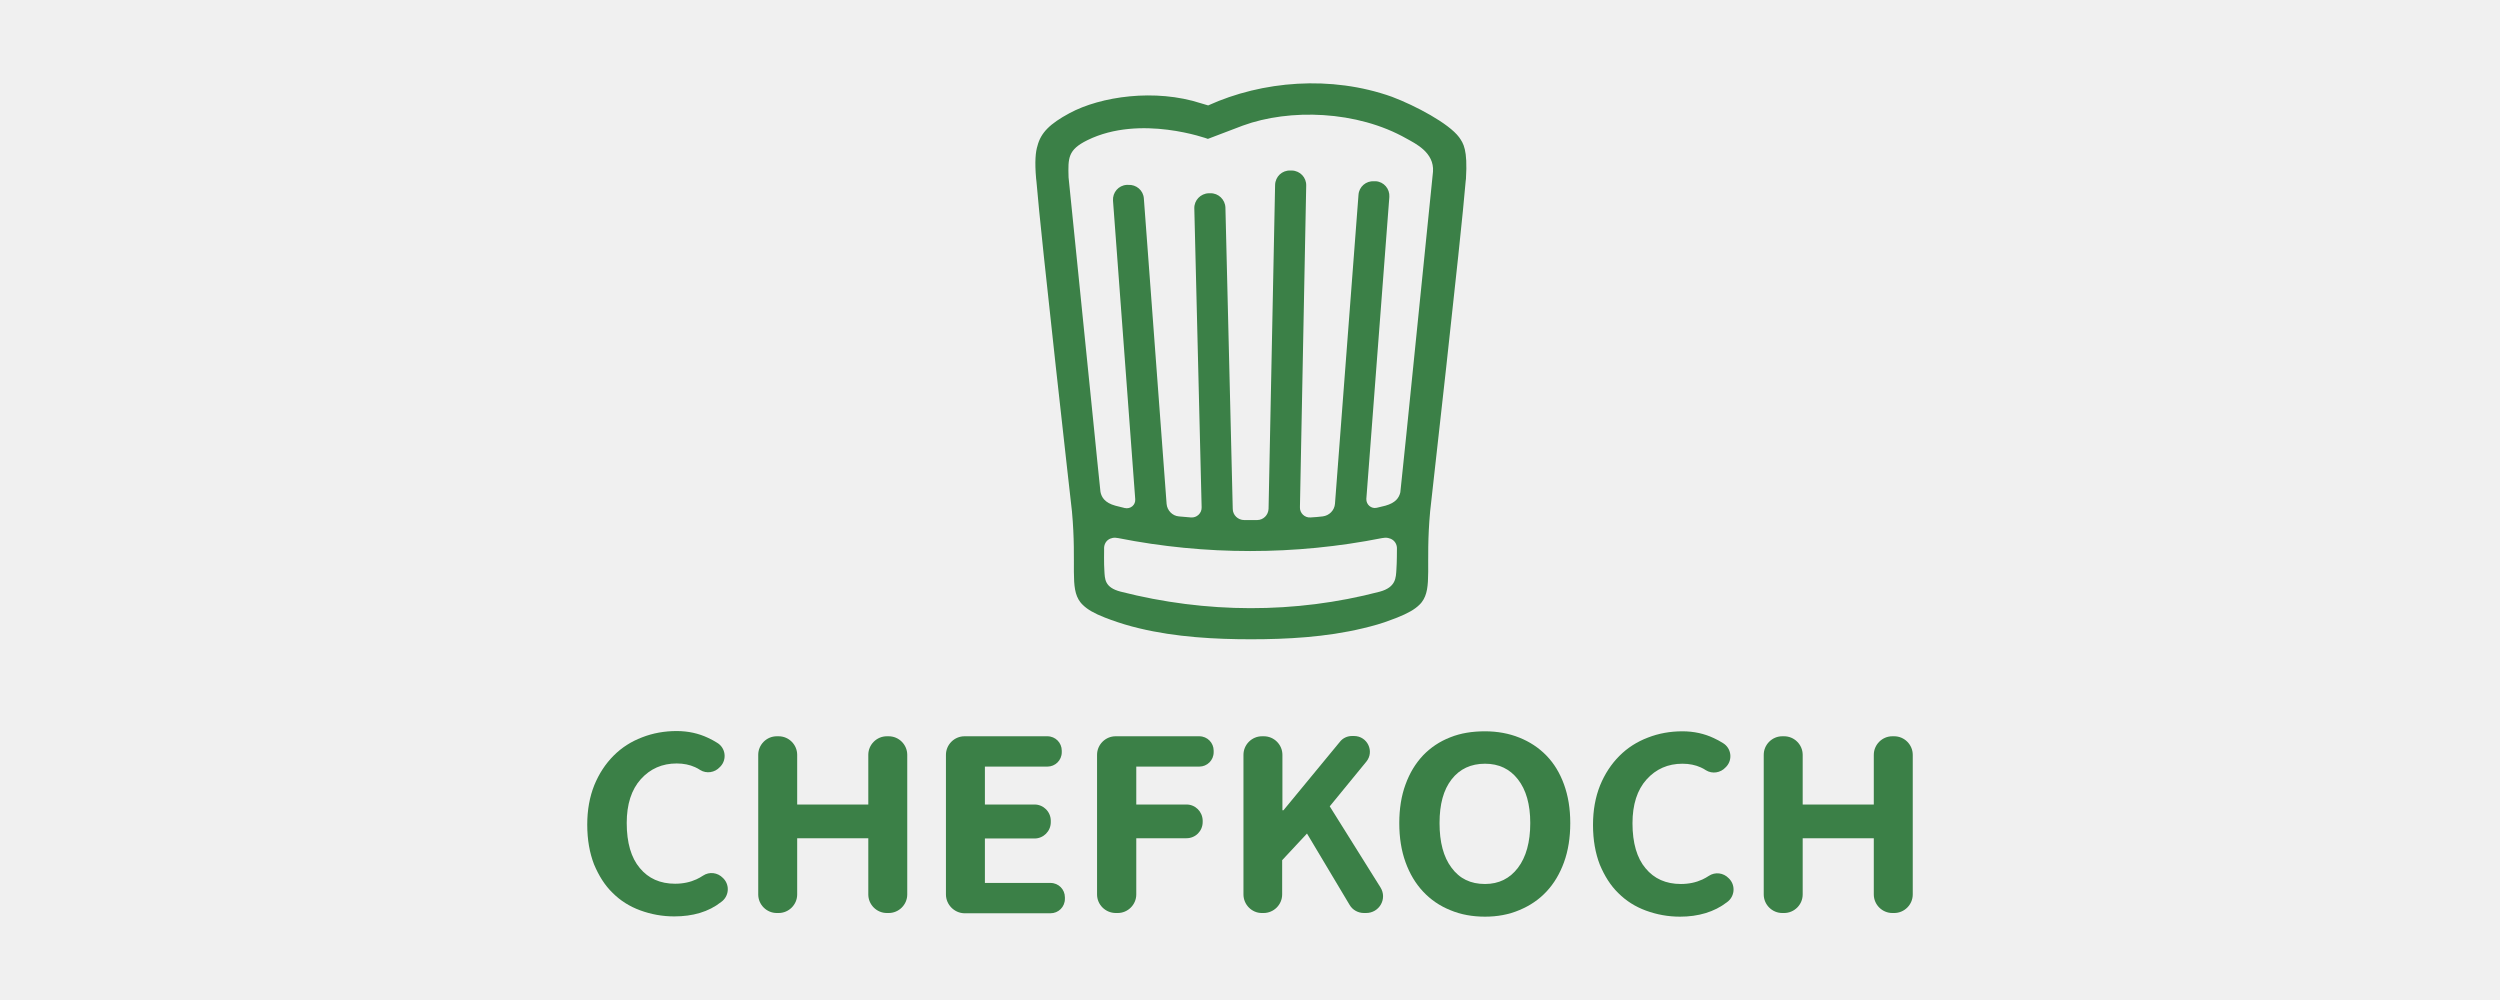
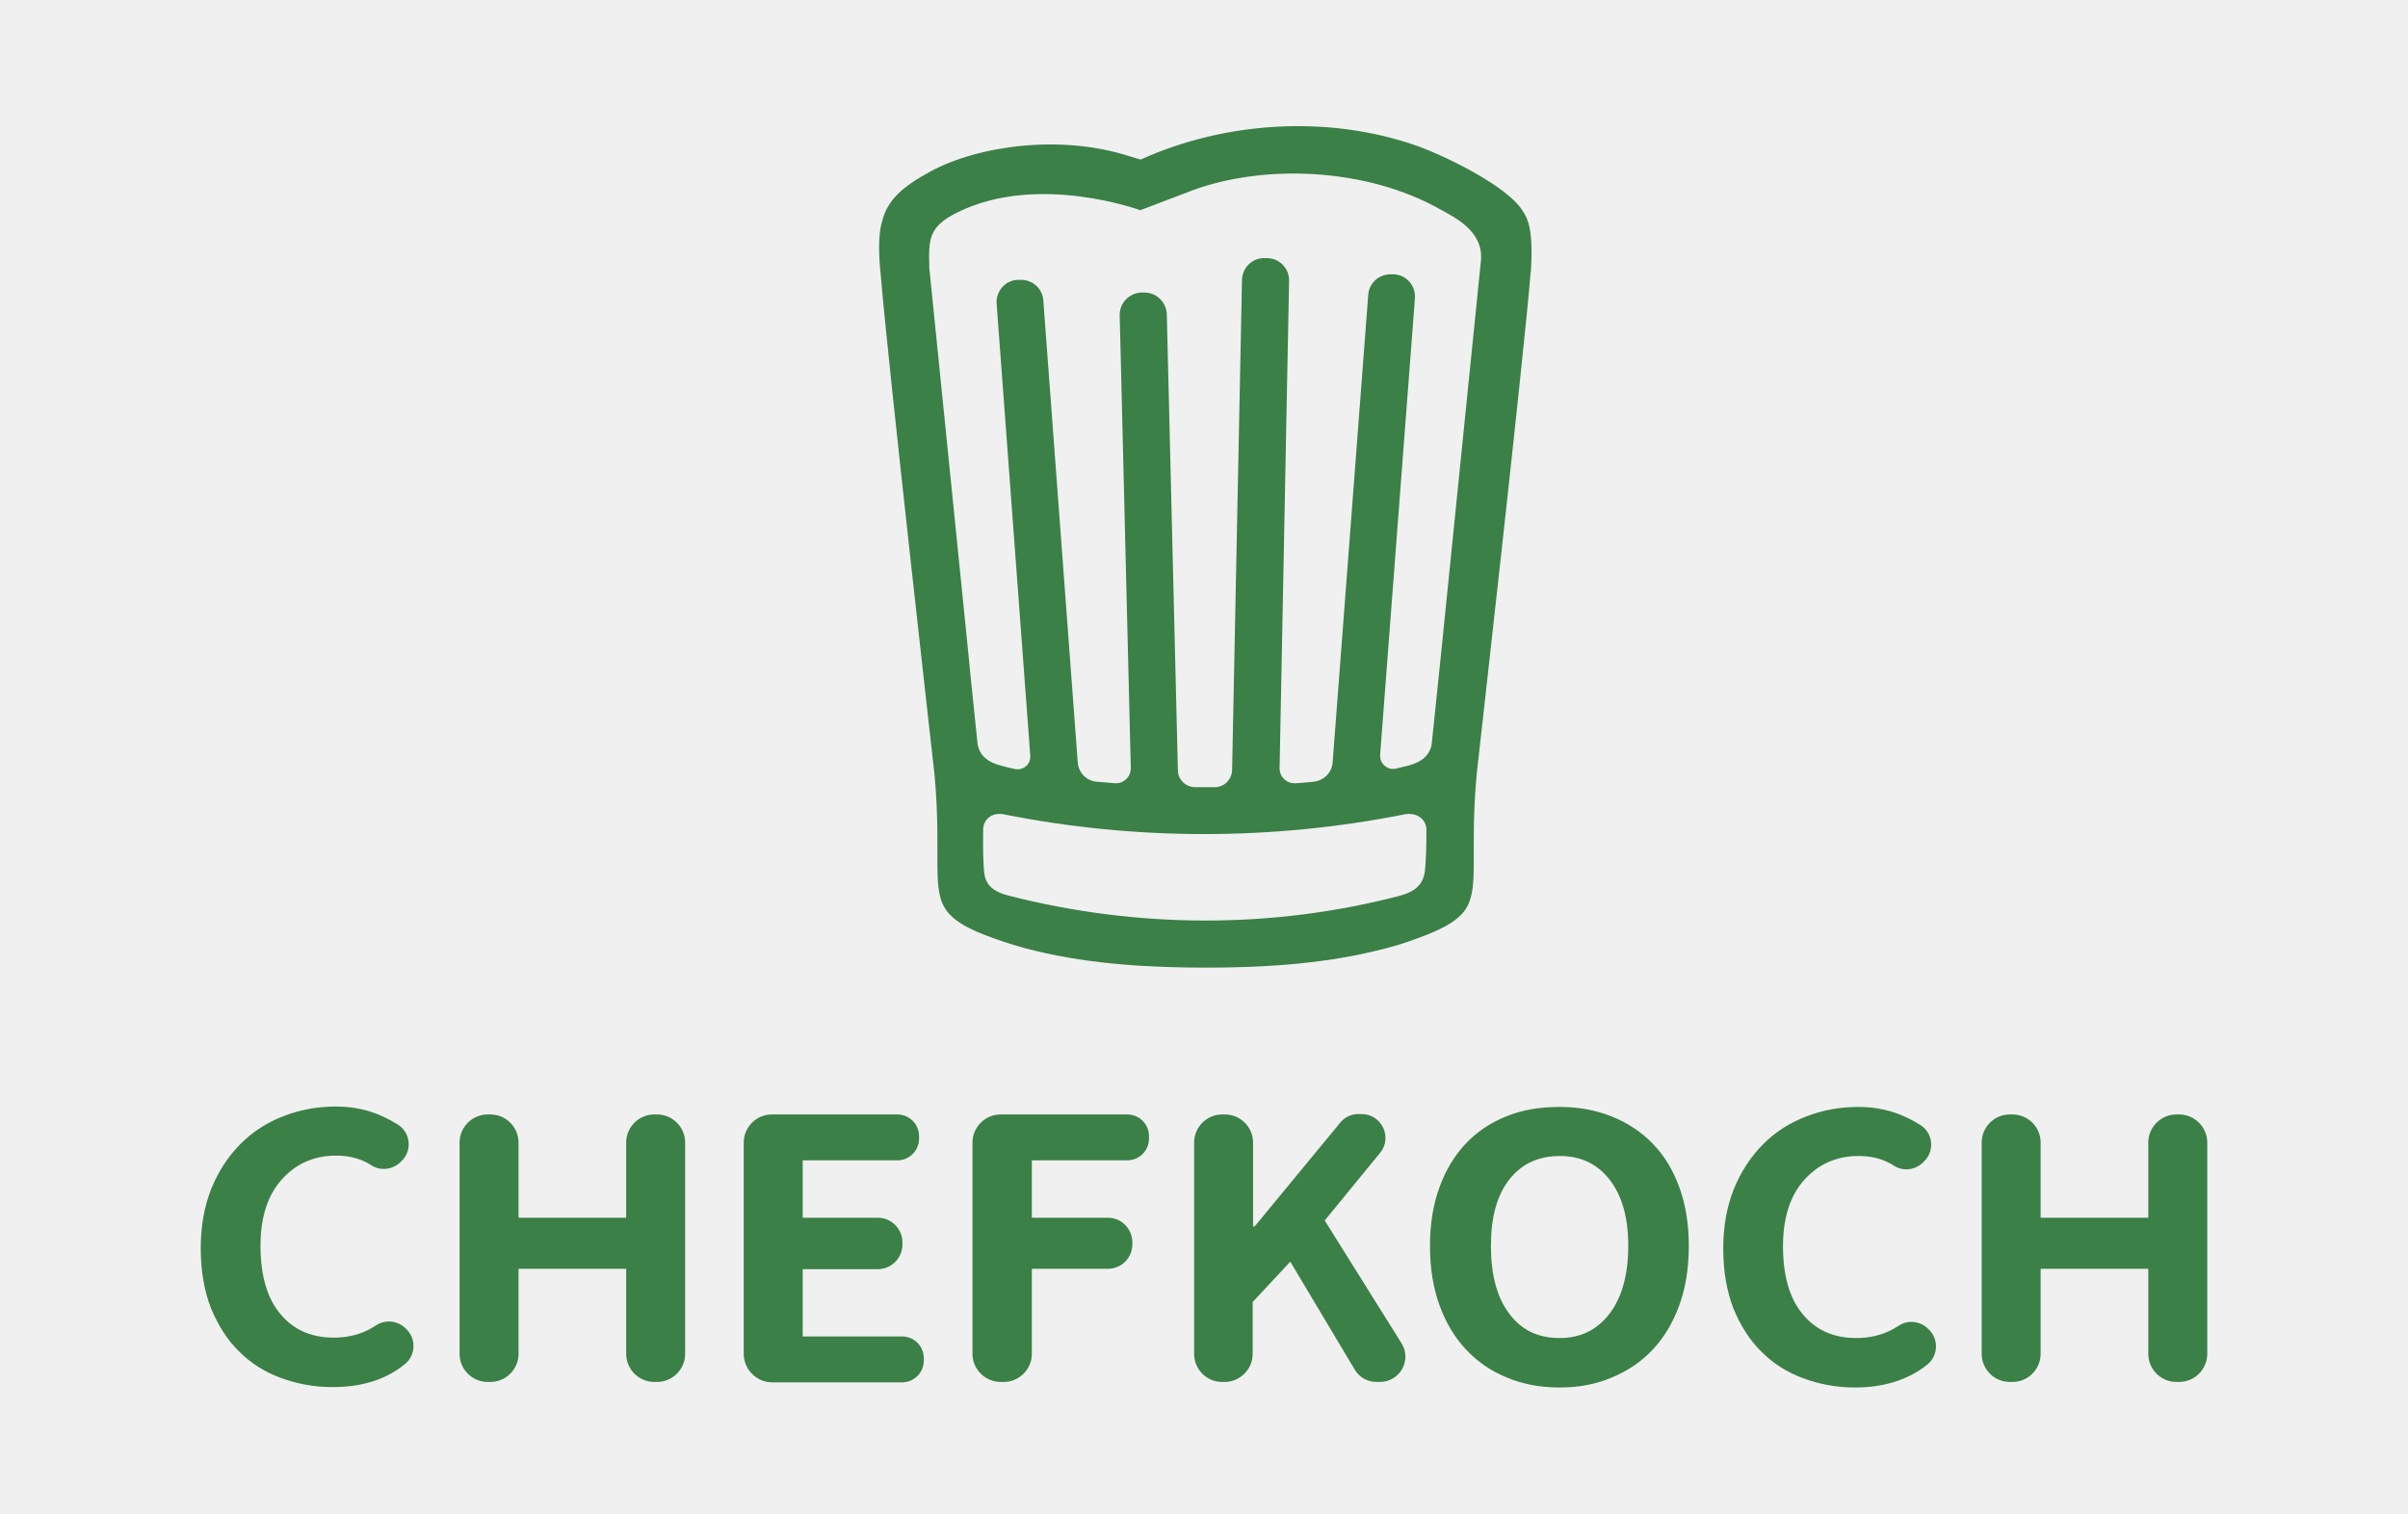
- <svg xmlns="http://www.w3.org/2000/svg" id="Ebene_1" style="enable-background:new 0 0 720 532;" width="250" height="100" viewBox="-118.319 74.779 956.239 382.495" preserveAspectRatio="xMidYMid">
-   <style type="text/css">
- 	.st0{fill:#F3F4F0;}
- 	.st1{fill:#3B8047;}
- 	.st2{fill:#FFFFFF;}
- 	.st3{fill:#A7C6AC;}
- 	.st4{fill:none;}
- 	.st5{display:none;opacity:0.45;fill:#FF6067;}
- </style>
-   <g>
-     <path class="st1" d="M439.8,127.3c-3.9-5.3-16.7-12.1-25.7-15.5c-23.3-8.3-49.6-6.1-70.3,3.3l-2.7-0.8h0   c-17.5-5.7-38.4-2.7-50.4,3.8c-7.4,4-10.9,7.4-12.2,12.5c-0.7,2.2-1.1,5.9-0.5,12.6c0,0.2,0.1,0.5,0.1,0.8   c1.7,21.3,13.6,126.4,13.6,126.4c1.9,20.8-1,29.2,3.2,34.7c0.3,0.4,0.6,0.7,0.9,1c1.8,1.8,4.4,3.3,8.5,4.9c0.8,0.3,1.6,0.6,2.4,0.9   c3.3,1.2,6.9,2.3,10.7,3.2c14.1,3.4,29.1,4.2,42.8,4.2c13.7,0,28.7-0.8,42.8-4.2c3.8-0.9,7.4-1.9,10.7-3.2c0.8-0.3,1.6-0.6,2.4-0.9   c4-1.6,6.7-3.1,8.5-4.9c0.3-0.3,0.6-0.6,0.9-1c4.2-5.5,1.3-13.9,3.2-34.7c0-0.1,11.9-105.2,13.6-126.4c0-0.3,0.1-0.5,0.1-0.8   C443.1,131.9,441.4,129.6,439.8,127.3z M416,284.9c0,0.1,0,5.2-0.2,7.7c-0.2,3.1-0.1,6.8-6.4,8.5c-32.4,8.5-66.5,8.3-99,0   c-6.3-1.6-6.1-4.9-6.3-8c-0.2-2.6-0.1-8.2-0.1-8.2c-0.2-3.1,2.3-5,5.4-4.3c33.3,6.6,67.6,6.6,100.9,0   C413.5,279.9,416.2,281.8,416,284.9z M429.8,140.4L419.6,241l-2.3,22.1c-0.5,2.1-1.8,4-5.7,5.1c-1.1,0.3-2.1,0.5-3.3,0.8   c-2.1,0.5-4.1-1.2-4-3.4l8.8-115.5c0.2-3.1-2.1-5.8-5.2-6l-0.6,0c-3.1-0.2-5.8,2.1-6,5.2l-9,118.2c-0.2,2.5-2.2,4.5-4.7,4.8   c-1.5,0.2-3.1,0.3-4.6,0.4c-2.3,0.2-4.2-1.7-4.1-3.9l2.4-123c0.1-3.1-2.3-5.7-5.5-5.8l-0.6,0c-3.1-0.1-5.7,2.3-5.8,5.5l-2.5,123.9   c-0.1,2.4-2,4.3-4.4,4.3c-1.6,0-3.3,0-4.9,0c-2.4,0-4.4-1.9-4.4-4.3l-2.8-115.2c-0.1-3.1-2.7-5.6-5.8-5.5l-0.6,0   c-3.1,0.1-5.6,2.7-5.5,5.8l2.8,114.3c0.1,2.3-1.9,4.1-4.1,3.9c-1.5-0.1-3.1-0.3-4.6-0.4c-2.5-0.2-4.5-2.3-4.7-4.8l-8.7-116.8   c-0.2-3.1-2.9-5.4-6-5.2l-0.6,0c-3.1,0.2-5.4,2.9-5.2,6l8.5,114.2c0.2,2.2-1.8,3.9-4,3.4c-1.3-0.3-2.5-0.6-3.6-0.9   c-4-1.1-5.3-3.2-5.7-5.3c-0.3-3.1-2.2-21-2.2-21.6c-2.2-21.9-10-98.6-10-98.7h0c-0.2-7.4-0.3-10.5,7.2-14.2   c20.3-10,46.1-0.5,46.1-0.5l13.4-5.1c17.8-6.5,43.6-5.8,62.6,5C423.1,129.7,430.3,133.1,429.8,140.4z" />
-     <g>
-       <path class="st1" d="M139.6,425.3c-4.6,0-8.9-0.8-13-2.3c-4.1-1.5-7.6-3.7-10.6-6.7c-3-2.9-5.3-6.6-7.1-10.9    c-1.7-4.4-2.6-9.4-2.6-15.2c0-5.6,0.9-10.6,2.7-15.1c1.8-4.4,4.3-8.2,7.4-11.3c3.1-3.1,6.7-5.4,10.9-7c4.1-1.6,8.5-2.4,13.2-2.4    c4.4,0,8.4,0.9,12,2.6c1.3,0.6,2.4,1.2,3.5,1.9c3.2,1.9,3.8,6.3,1.3,9l-0.3,0.3c-1.9,2.1-5.1,2.6-7.5,1.1c-0.6-0.4-1.3-0.8-2-1.1    c-2-0.9-4.3-1.4-7-1.4c-5.5,0-10.1,2-13.7,6c-3.6,4-5.4,9.6-5.4,16.8c0,7.5,1.7,13.3,5,17.2c3.3,4,7.8,6,13.5,6    c3.1,0,5.8-0.6,8.2-1.7c0.9-0.4,1.7-0.9,2.5-1.4c2.4-1.6,5.6-1.2,7.6,0.9l0.3,0.3c2.4,2.6,2,6.8-1,8.9    C152.7,423.6,146.6,425.3,139.6,425.3z" />
-       <path class="st1" d="M243.5,416.9v-53.4c0-3.9,3.2-7.1,7.1-7.1h31.7c3.1,0,5.5,2.5,5.5,5.5v0.6c0,3.1-2.5,5.5-5.5,5.5h-23.9v14.5    h19c3.4,0,6.2,2.8,6.2,6.2v0.6c0,3.4-2.8,6.2-6.2,6.2h-19v17h25.1c3.1,0,5.5,2.5,5.5,5.5v0.6c0,3.1-2.5,5.5-5.5,5.5h-33    C246.7,424,243.5,420.8,243.5,416.9z" />
-       <path class="st1" d="M301.3,416.9v-53.4c0-3.9,3.2-7.1,7.1-7.1h32c3.1,0,5.5,2.5,5.5,5.5v0.6c0,3.1-2.5,5.5-5.5,5.5h-24.1l0,14.5    h19.2c3.4,0,6.1,2.7,6.2,6.1l0,0.6c0,3.4-2.7,6.2-6.2,6.2h-19.2v21.5c0,3.9-3.2,7.1-7.1,7.1h-0.7    C304.5,424,301.3,420.8,301.3,416.9z" />
-       <path class="st1" d="M171.7,416.9v-53.4c0-3.9,3.2-7.1,7.1-7.1h0.7c3.9,0,7.1,3.2,7.1,7.1v19h27.2v-19c0-3.9,3.2-7.1,7.1-7.1h0.7    c3.9,0,7.1,3.2,7.1,7.1v53.4c0,3.9-3.2,7.1-7.1,7.1h-0.7c-3.9,0-7.1-3.2-7.1-7.1v-21.5h-27.2v21.5c0,3.9-3.2,7.1-7.1,7.1h-0.7    C174.9,424,171.7,420.8,171.7,416.9z" />
-       <path class="st1" d="M524.3,425.4c-4.6,0-8.9-0.8-13-2.3c-4.1-1.5-7.6-3.7-10.6-6.7c-3-2.9-5.3-6.6-7.1-10.9    c-1.7-4.4-2.6-9.4-2.6-15.2c0-5.6,0.9-10.6,2.7-15.1c1.8-4.4,4.3-8.2,7.4-11.3c3.1-3.1,6.7-5.4,10.9-7c4.1-1.6,8.5-2.4,13.2-2.4    c4.4,0,8.4,0.9,12,2.6c1.3,0.6,2.4,1.2,3.5,1.9c3.2,1.9,3.8,6.3,1.3,9l-0.3,0.3c-1.9,2.1-5.1,2.6-7.5,1.1c-0.6-0.4-1.3-0.8-2-1.1    c-2-0.9-4.3-1.4-7-1.4c-5.5,0-10.1,2-13.7,6c-3.6,4-5.4,9.6-5.4,16.8c0,7.5,1.7,13.3,5,17.2c3.3,4,7.8,6,13.5,6    c3.1,0,5.8-0.6,8.2-1.7c0.9-0.4,1.7-0.9,2.5-1.4c2.4-1.6,5.6-1.2,7.6,0.9l0.3,0.3c2.4,2.6,2,6.8-1,8.9    C537.4,423.6,531.3,425.4,524.3,425.4z" />
-       <path class="st1" d="M556.3,416.9v-53.4c0-3.9,3.2-7.1,7.1-7.1h0.7c3.9,0,7.1,3.2,7.1,7.1v19h27.2v-19c0-3.9,3.2-7.1,7.1-7.1h0.7    c3.9,0,7.1,3.2,7.1,7.1v53.4c0,3.9-3.2,7.1-7.1,7.1h-0.7c-3.9,0-7.1-3.2-7.1-7.1v-21.5h-27.2v21.5c0,3.9-3.2,7.1-7.1,7.1h-0.7    C559.5,424,556.3,420.8,556.3,416.9z" />
-       <path class="st1" d="M357.3,416.9v-53.4c0-3.9,3.2-7.1,7.1-7.1h0.7c3.9,0,7.1,3.2,7.1,7.1v21.2h0.4l21.6-26.2    c1.1-1.4,2.8-2.2,4.6-2.2h0.8c5.1,0,7.9,5.9,4.7,9.8l-14,17.1l19.4,31c2.7,4.3-0.4,9.8-5.5,9.8h-0.8c-2.3,0-4.4-1.2-5.5-3.1    l-16.3-27.3l-9.5,10.2v13.1c0,3.9-3.2,7.1-7.1,7.1h-0.7C360.5,424,357.3,420.8,357.3,416.9z" />
-       <path class="st1" d="M449.7,425.4c-4.8,0-9.3-0.8-13.3-2.5c-4-1.6-7.5-4-10.4-7.1c-2.9-3.1-5.1-6.8-6.7-11.2    c-1.6-4.4-2.4-9.4-2.4-15c0-5.5,0.8-10.5,2.4-14.8c1.6-4.4,3.8-8,6.7-11.1c2.9-3,6.3-5.3,10.4-6.9c4-1.6,8.4-2.3,13.3-2.3    c4.7,0,9.1,0.8,13.1,2.4c4,1.6,7.5,3.9,10.4,6.9c2.9,3,5.1,6.6,6.7,11c1.6,4.4,2.4,9.3,2.4,14.8c0,5.6-0.8,10.6-2.4,15    c-1.6,4.4-3.8,8.1-6.7,11.2c-2.9,3.1-6.3,5.4-10.4,7.1C458.8,424.6,454.4,425.4,449.7,425.4z M449.7,412.9c5.3,0,9.5-2.1,12.6-6.2    c3.1-4.1,4.7-9.8,4.7-17.1c0-7.2-1.6-12.7-4.7-16.7c-3.1-4-7.3-6-12.6-6c-5.4,0-9.7,2-12.8,6c-3.1,4-4.6,9.5-4.6,16.7    c0,7.3,1.5,13,4.6,17.1C440,410.9,444.2,412.9,449.7,412.9z" />
-     </g>
-   </g>
+ <svg xmlns="http://www.w3.org/2000/svg" width="250" height="157.126" viewBox="0 0 300 188.551">
+   <path d="M439.8 127.3c-3.9-5.3-16.7-12.1-25.7-15.5-23.3-8.3-49.6-6.1-70.3 3.3l-2.7-.8c-17.5-5.7-38.4-2.7-50.4 3.8-7.4 4-10.9 7.4-12.2 12.5-.7 2.2-1.1 5.9-.5 12.6 0 .2.1.5.1.8 1.7 21.3 13.6 126.4 13.6 126.4 1.9 20.8-1 29.2 3.2 34.7.3.4.6.7.9 1 1.8 1.8 4.4 3.3 8.5 4.9l2.4.9c3.3 1.2 6.9 2.3 10.7 3.2 14.1 3.4 29.1 4.2 42.8 4.2s28.7-.8 42.8-4.2c3.8-.9 7.4-1.9 10.7-3.2l2.4-.9c4-1.6 6.7-3.1 8.5-4.9.3-.3.6-.6.9-1 4.2-5.5 1.3-13.9 3.2-34.7 0-.1 11.9-105.2 13.6-126.4 0-.3.1-.5.1-.8.7-11.3-1-13.6-2.6-15.9M416 284.9c0 .1 0 5.2-.2 7.7-.2 3.1-.1 6.8-6.4 8.5-32.4 8.5-66.5 8.3-99 0-6.3-1.6-6.1-4.9-6.3-8-.2-2.6-.1-8.2-.1-8.2-.2-3.1 2.3-5 5.4-4.3 33.3 6.6 67.6 6.6 100.9 0 3.2-.7 5.9 1.2 5.7 4.3m13.8-144.5L419.6 241l-2.3 22.1c-.5 2.1-1.8 4-5.7 5.1-1.1.3-2.1.5-3.3.8-2.1.5-4.1-1.2-4-3.4l8.8-115.5c.2-3.1-2.1-5.8-5.2-6h-.6c-3.1-.2-5.8 2.1-6 5.2l-9 118.2c-.2 2.5-2.2 4.5-4.7 4.8-1.5.2-3.1.3-4.6.4-2.3.2-4.2-1.7-4.1-3.9l2.4-123c.1-3.1-2.3-5.7-5.5-5.8h-.6c-3.1-.1-5.7 2.3-5.8 5.5l-2.5 123.9c-.1 2.4-2 4.3-4.4 4.3h-4.9c-2.4 0-4.4-1.9-4.4-4.3l-2.8-115.2c-.1-3.1-2.7-5.6-5.8-5.5h-.6c-3.1.1-5.6 2.7-5.5 5.8l2.8 114.3c.1 2.3-1.9 4.1-4.1 3.9-1.5-.1-3.1-.3-4.6-.4-2.5-.2-4.5-2.3-4.7-4.8l-8.7-116.8c-.2-3.1-2.9-5.4-6-5.2h-.6c-3.1.2-5.4 2.9-5.2 6l8.5 114.2c.2 2.2-1.8 3.9-4 3.4q-1.95-.45-3.6-.9c-4-1.1-5.3-3.2-5.7-5.3-.3-3.1-2.2-21-2.2-21.6-2.2-21.9-10-98.6-10-98.7-.2-7.4-.3-10.5 7.2-14.2 20.3-10 46.1-.5 46.1-.5l13.4-5.1c17.8-6.5 43.6-5.8 62.6 5 3.4 1.9 10.6 5.3 10.1 12.6M139.6 425.3c-4.6 0-8.9-.8-13-2.3s-7.6-3.7-10.6-6.7c-3-2.9-5.3-6.6-7.1-10.9-1.7-4.4-2.6-9.4-2.6-15.2 0-5.6.9-10.6 2.7-15.1 1.8-4.4 4.3-8.2 7.4-11.3s6.7-5.4 10.9-7q6.15-2.4 13.2-2.4c4.4 0 8.4.9 12 2.6 1.3.6 2.4 1.2 3.5 1.9 3.2 1.9 3.8 6.3 1.3 9l-.3.3c-1.9 2.1-5.1 2.6-7.5 1.1-.6-.4-1.3-.8-2-1.1-2-.9-4.3-1.4-7-1.4-5.5 0-10.1 2-13.7 6q-5.4 6-5.4 16.8c0 7.5 1.7 13.3 5 17.2q4.95 6 13.5 6c3.1 0 5.8-.6 8.2-1.7.9-.4 1.7-.9 2.5-1.4 2.4-1.6 5.6-1.2 7.6.9l.3.3c2.4 2.6 2 6.8-1 8.9-4.8 3.8-10.9 5.5-17.9 5.5m103.9-8.4v-53.4c0-3.9 3.2-7.1 7.1-7.1h31.7c3.1 0 5.5 2.5 5.5 5.5v.6c0 3.1-2.5 5.5-5.5 5.5h-23.9v14.5h19c3.4 0 6.2 2.8 6.2 6.2v.6c0 3.4-2.8 6.2-6.2 6.2h-19v17h25.1c3.1 0 5.5 2.5 5.5 5.5v.6c0 3.1-2.5 5.5-5.5 5.5h-33c-3.8-.1-7-3.3-7-7.2m57.8 0v-53.4c0-3.9 3.2-7.1 7.1-7.1h32c3.1 0 5.5 2.5 5.5 5.5v.6c0 3.1-2.5 5.5-5.5 5.5h-24.1v14.5h19.2c3.4 0 6.1 2.7 6.2 6.1v.6c0 3.4-2.7 6.2-6.2 6.2h-19.2v21.5c0 3.9-3.2 7.1-7.1 7.1h-.7c-4 0-7.2-3.2-7.2-7.1m-129.6 0v-53.4c0-3.9 3.2-7.1 7.1-7.1h.7c3.9 0 7.1 3.2 7.1 7.1v19h27.2v-19c0-3.9 3.2-7.1 7.1-7.1h.7c3.9 0 7.1 3.2 7.1 7.1v53.4c0 3.9-3.2 7.1-7.1 7.1h-.7c-3.9 0-7.1-3.2-7.1-7.1v-21.5h-27.2v21.5c0 3.9-3.2 7.1-7.1 7.1h-.7c-3.9 0-7.1-3.2-7.1-7.1m352.6 8.5c-4.6 0-8.9-.8-13-2.3s-7.6-3.7-10.6-6.7c-3-2.9-5.3-6.6-7.1-10.9-1.7-4.4-2.6-9.4-2.6-15.2 0-5.6.9-10.6 2.7-15.1 1.8-4.4 4.3-8.2 7.4-11.3s6.7-5.4 10.9-7q6.15-2.4 13.2-2.4c4.4 0 8.4.9 12 2.6 1.3.6 2.4 1.2 3.5 1.9 3.2 1.9 3.8 6.3 1.3 9l-.3.3c-1.9 2.1-5.1 2.6-7.5 1.1-.6-.4-1.3-.8-2-1.1-2-.9-4.3-1.4-7-1.4-5.5 0-10.1 2-13.7 6q-5.4 6-5.4 16.8c0 7.5 1.7 13.3 5 17.2q4.95 6 13.5 6c3.1 0 5.8-.6 8.2-1.7.9-.4 1.7-.9 2.5-1.4 2.4-1.6 5.6-1.2 7.6.9l.3.3c2.4 2.6 2 6.8-1 8.9-4.8 3.7-10.9 5.5-17.9 5.5m32-8.5v-53.4c0-3.9 3.2-7.1 7.1-7.1h.7c3.9 0 7.1 3.2 7.1 7.1v19h27.2v-19c0-3.9 3.2-7.1 7.1-7.1h.7c3.9 0 7.1 3.2 7.1 7.1v53.4c0 3.9-3.2 7.1-7.1 7.1h-.7c-3.9 0-7.1-3.2-7.1-7.1v-21.5h-27.2v21.5c0 3.9-3.2 7.1-7.1 7.1h-.7c-3.9 0-7.1-3.2-7.1-7.1m-199 0v-53.4c0-3.9 3.2-7.1 7.1-7.1h.7c3.9 0 7.1 3.2 7.1 7.1v21.2h.4l21.6-26.2c1.1-1.4 2.8-2.2 4.6-2.2h.8c5.1 0 7.9 5.9 4.7 9.8l-14 17.1 19.4 31c2.7 4.3-.4 9.8-5.5 9.8h-.8c-2.3 0-4.4-1.2-5.5-3.1l-16.3-27.3-9.5 10.2v13.1c0 3.9-3.2 7.1-7.1 7.1h-.7c-3.8 0-7-3.2-7-7.1m92.4 8.5c-4.8 0-9.3-.8-13.3-2.5-4-1.6-7.5-4-10.4-7.1s-5.1-6.8-6.7-11.2q-2.4-6.6-2.4-15c0-5.5.8-10.5 2.4-14.8 1.6-4.4 3.8-8 6.7-11.1 2.9-3 6.3-5.3 10.4-6.9 4-1.6 8.4-2.3 13.3-2.3 4.7 0 9.1.8 13.1 2.4s7.5 3.9 10.4 6.9 5.1 6.6 6.7 11 2.4 9.3 2.4 14.8q0 8.4-2.4 15c-1.6 4.4-3.8 8.1-6.7 11.2s-6.3 5.4-10.4 7.1c-4 1.7-8.4 2.5-13.1 2.5m0-12.5c5.3 0 9.5-2.1 12.6-6.2s4.7-9.8 4.7-17.1c0-7.2-1.6-12.7-4.7-16.7q-4.65-6-12.6-6c-5.4 0-9.7 2-12.8 6s-4.6 9.5-4.6 16.7c0 7.3 1.5 13 4.6 17.1 3.1 4.2 7.3 6.2 12.8 6.2" style="fill:#3b8047" transform="translate(-27.403 -36.87)scale(.49306)" />
</svg>
